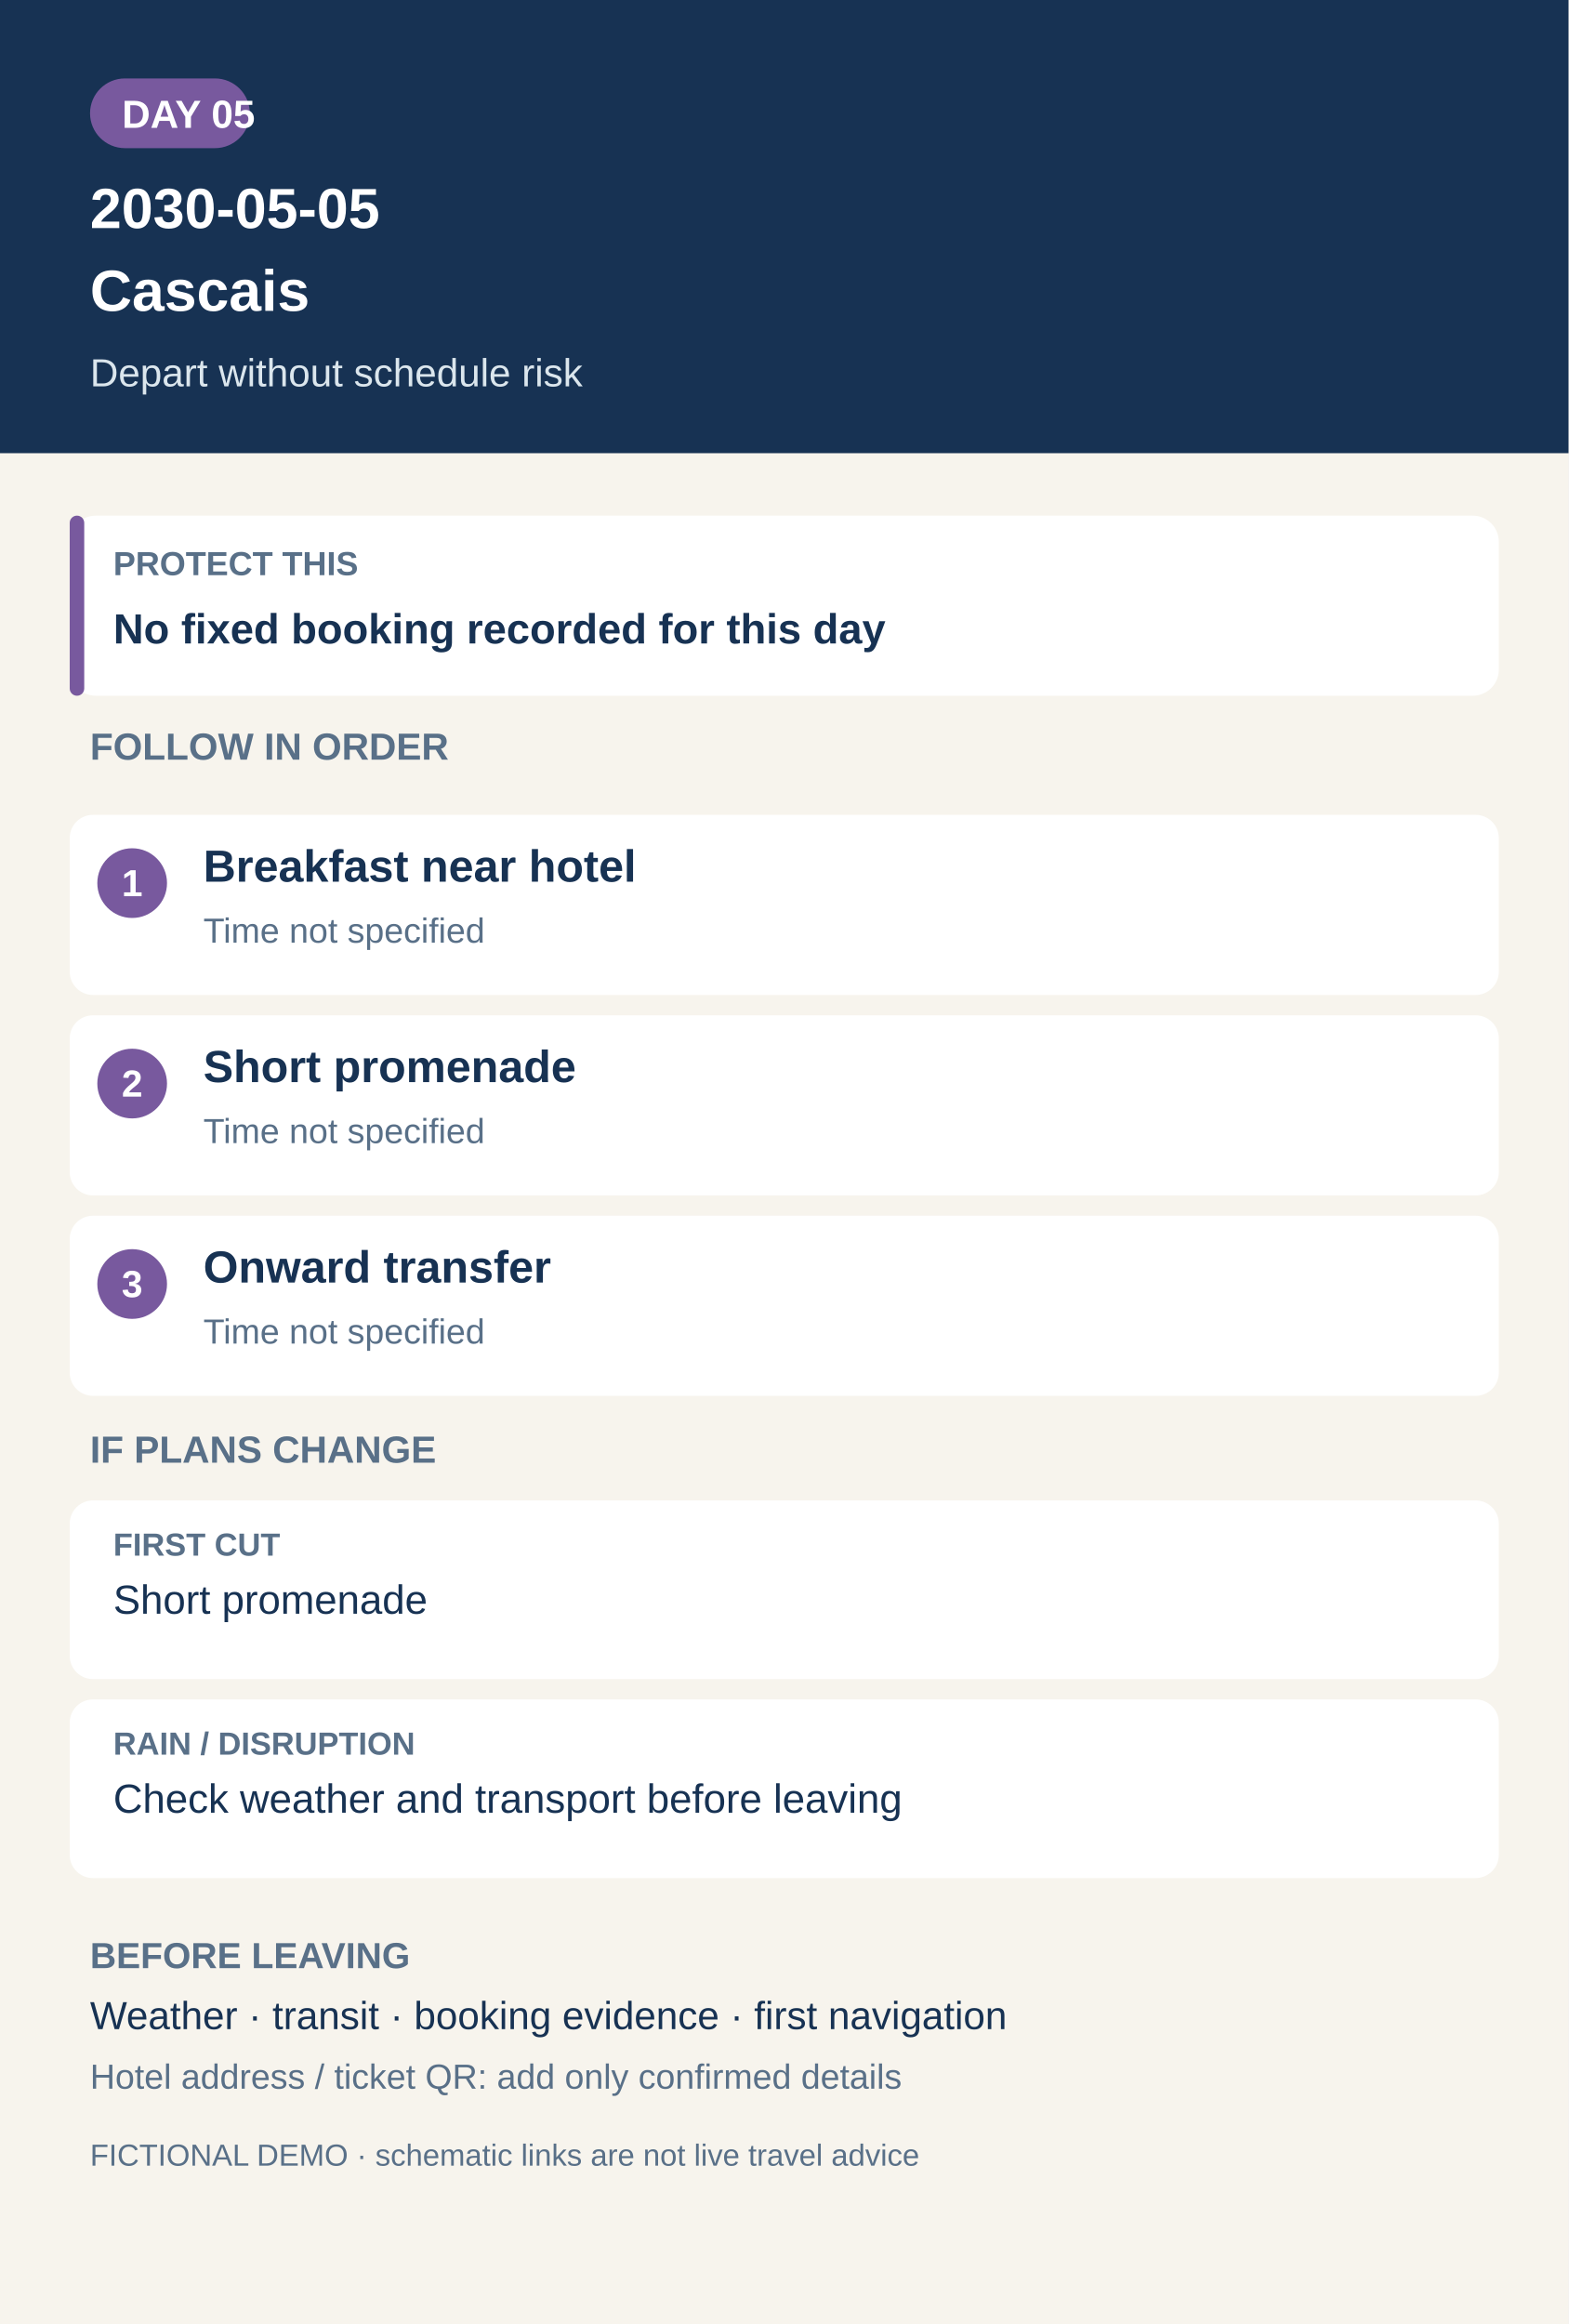
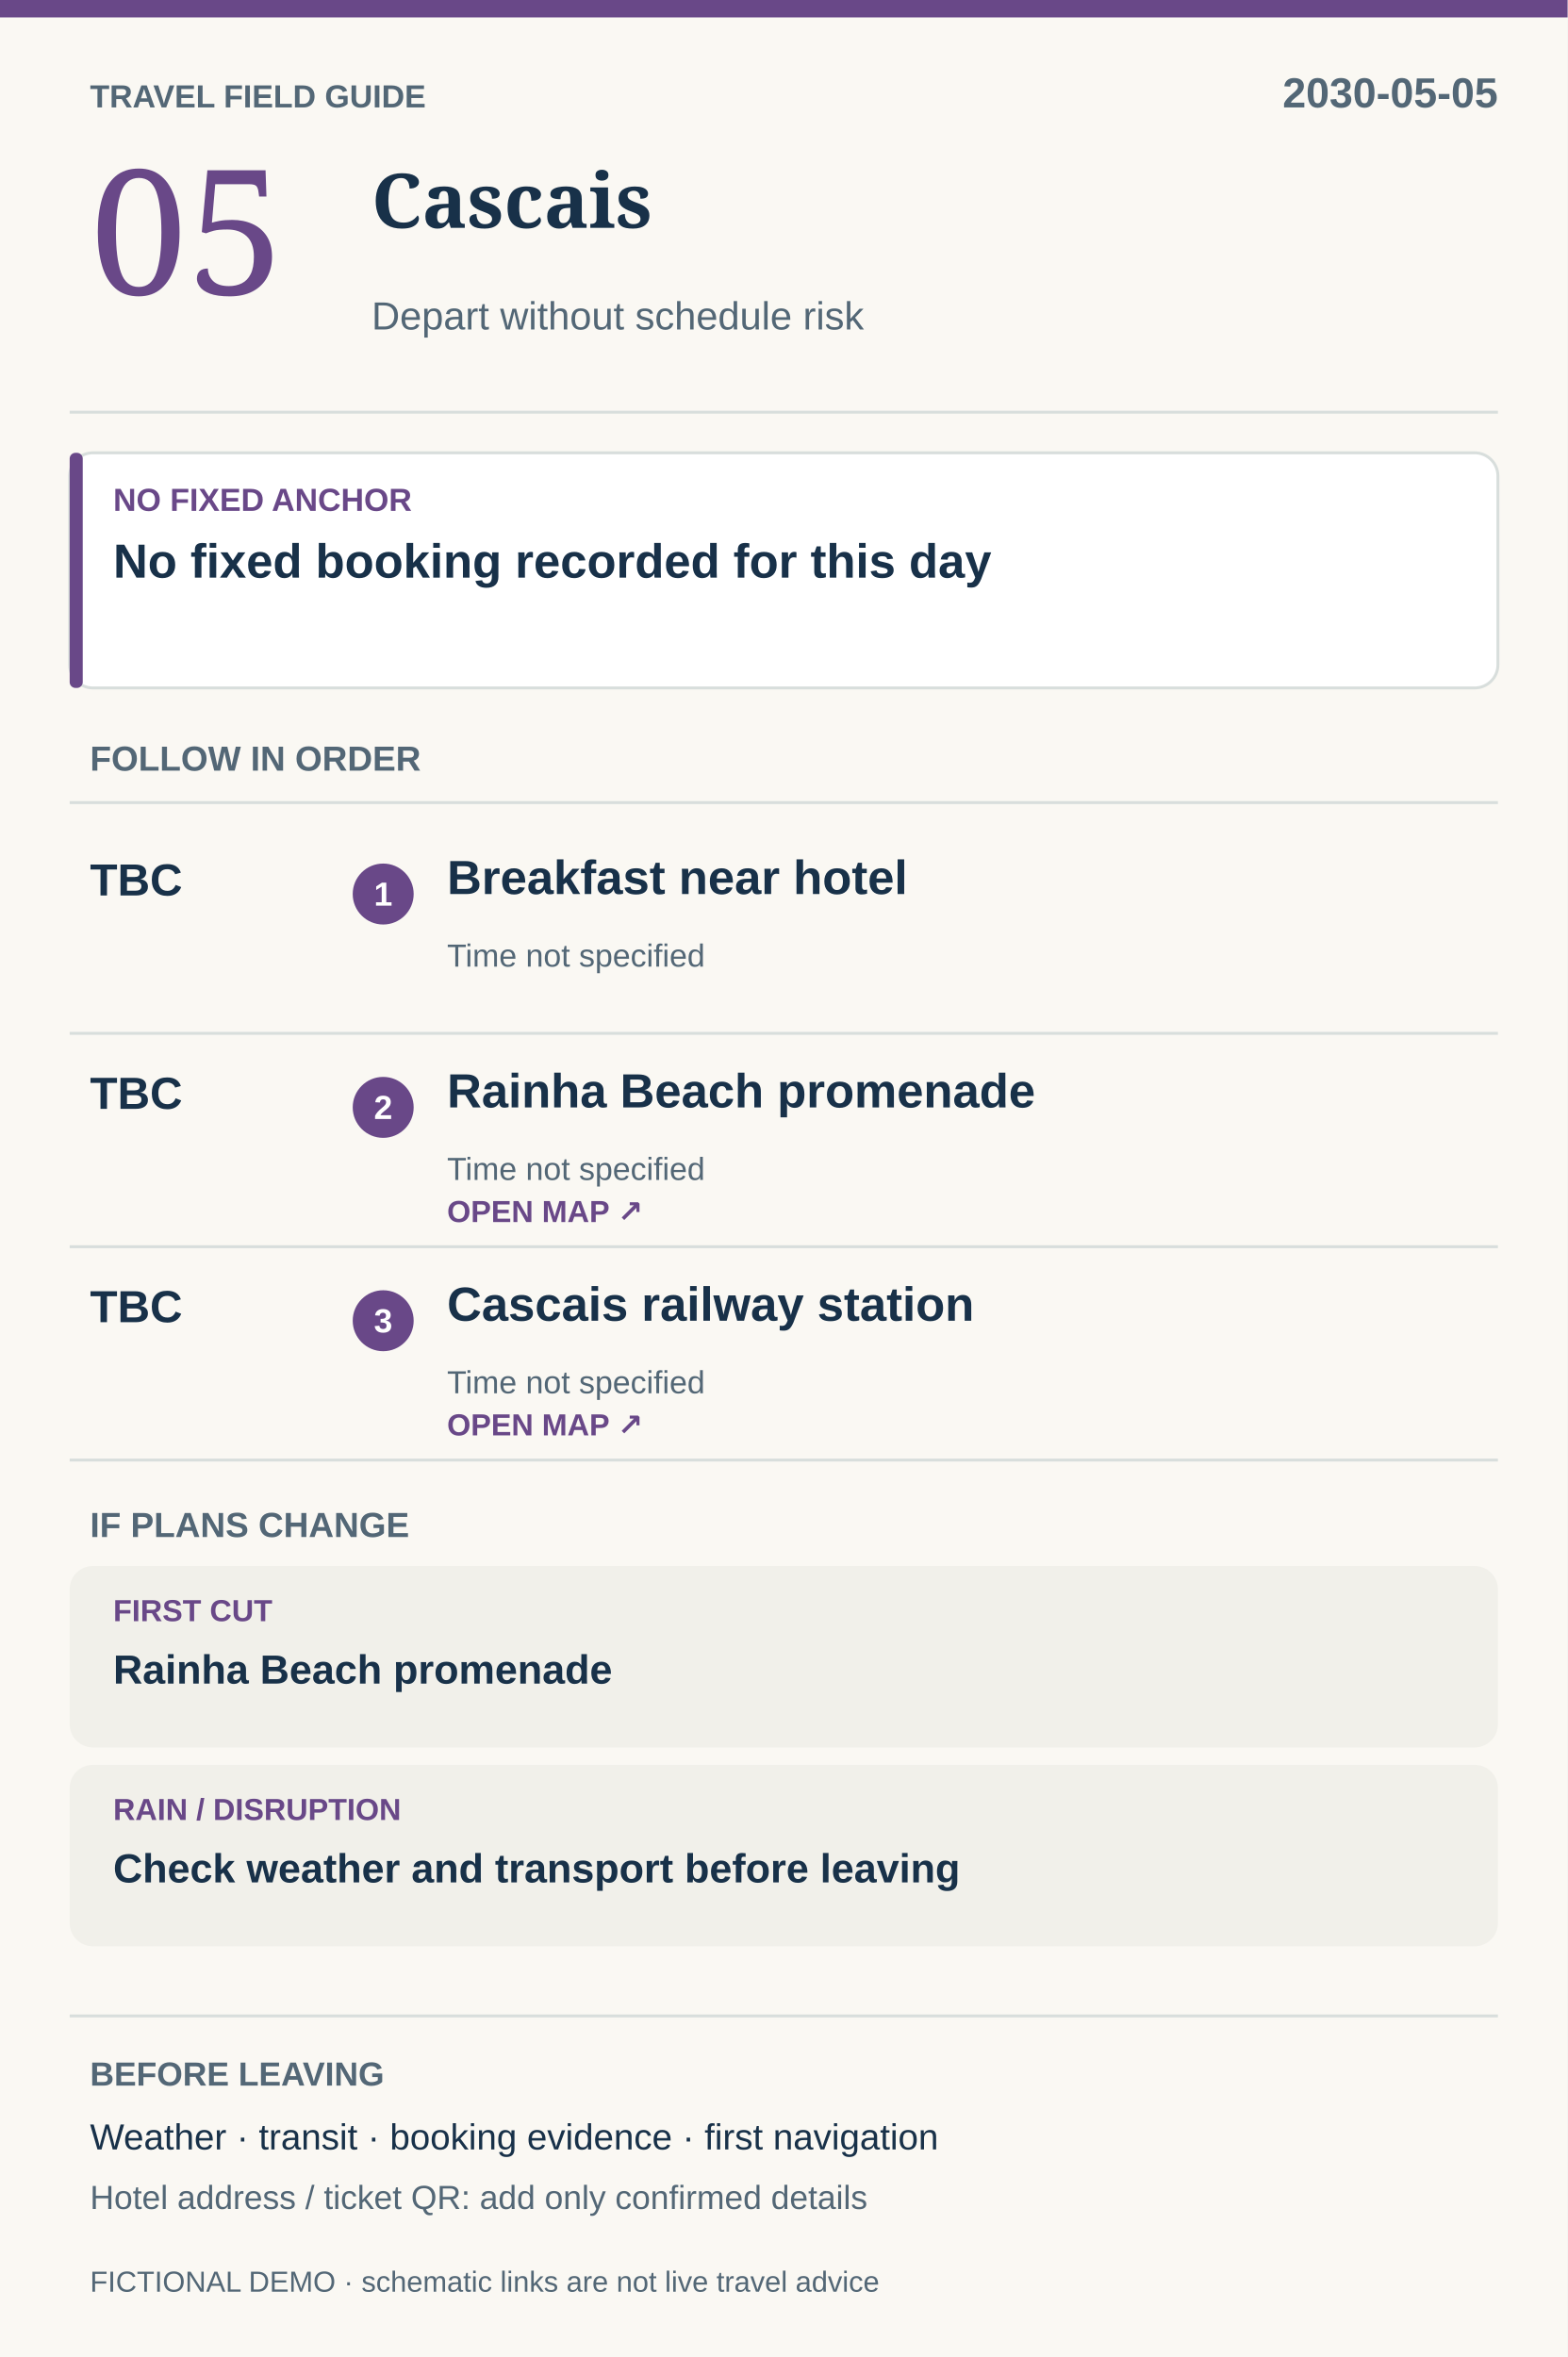
- <svg xmlns="http://www.w3.org/2000/svg" width="1080" height="1600" viewBox="0 0 1080 1600" role="img" aria-label="Day 5 field card">
-   <rect width="1080" height="1600" fill="#f7f4ed" />
-   <rect width="1080" height="312" fill="#173253" />
-   <rect x="62" y="54" width="110" height="48" rx="24" fill="#78599e" />
-   <text x="84" y="88" fill="#ffffff" font-family="Arial, PingFang SC, Microsoft YaHei, sans-serif" font-size="27" font-weight="700">DAY 05</text>
-   <text x="62" y="157" fill="#ffffff" font-family="Arial, PingFang SC, Microsoft YaHei, sans-serif" font-size="39" font-weight="700">2030-05-05</text>
-   <text x="62" y="214" fill="#ffffff" font-family="Arial, PingFang SC, Microsoft YaHei, sans-serif" font-size="40" font-weight="700">Cascais</text>
-   <text x="62" y="266" fill="#dbe6ed" font-family="Arial, PingFang SC, Microsoft YaHei, sans-serif" font-size="27" font-weight="400">Depart without schedule risk</text>
-   <rect x="48" y="355" width="984" height="124" rx="18" fill="#ffffff" />
-   <rect x="48" y="355" width="10" height="124" rx="5" fill="#78599e" />
-   <text x="78" y="396" fill="#597088" font-family="Arial, PingFang SC, Microsoft YaHei, sans-serif" font-size="23" font-weight="700">PROTECT THIS</text>
-   <text x="78" y="443" fill="#173253" font-family="Arial, PingFang SC, Microsoft YaHei, sans-serif" font-size="29" font-weight="700">No fixed booking recorded for this day</text>
-   <text x="62" y="523" fill="#597088" font-family="Arial, PingFang SC, Microsoft YaHei, sans-serif" font-size="26" font-weight="700">FOLLOW IN ORDER</text>
-   <rect x="48" y="561" width="984" height="124" rx="16" fill="#ffffff" />
-   <circle cx="91" cy="608" r="24" fill="#78599e" />
-   <text x="91" y="617" text-anchor="middle" fill="#ffffff" font-family="Arial, PingFang SC, Microsoft YaHei, sans-serif" font-size="26" font-weight="700">1</text>
-   <text x="140" y="607" fill="#173253" font-family="Arial, PingFang SC, Microsoft YaHei, sans-serif" font-size="31" font-weight="700">Breakfast near hotel</text>
-   <text x="140" y="649" fill="#597088" font-family="Arial, PingFang SC, Microsoft YaHei, sans-serif" font-size="24" font-weight="400">Time not specified</text>
-   <rect x="48" y="699" width="984" height="124" rx="16" fill="#ffffff" />
-   <circle cx="91" cy="746" r="24" fill="#78599e" />
-   <text x="91" y="755" text-anchor="middle" fill="#ffffff" font-family="Arial, PingFang SC, Microsoft YaHei, sans-serif" font-size="26" font-weight="700">2</text>
-   <text x="140" y="745" fill="#173253" font-family="Arial, PingFang SC, Microsoft YaHei, sans-serif" font-size="31" font-weight="700">Short promenade</text>
-   <text x="140" y="787" fill="#597088" font-family="Arial, PingFang SC, Microsoft YaHei, sans-serif" font-size="24" font-weight="400">Time not specified</text>
-   <rect x="48" y="837" width="984" height="124" rx="16" fill="#ffffff" />
-   <circle cx="91" cy="884" r="24" fill="#78599e" />
-   <text x="91" y="893" text-anchor="middle" fill="#ffffff" font-family="Arial, PingFang SC, Microsoft YaHei, sans-serif" font-size="26" font-weight="700">3</text>
-   <text x="140" y="883" fill="#173253" font-family="Arial, PingFang SC, Microsoft YaHei, sans-serif" font-size="31" font-weight="700">Onward transfer</text>
-   <text x="140" y="925" fill="#597088" font-family="Arial, PingFang SC, Microsoft YaHei, sans-serif" font-size="24" font-weight="400">Time not specified</text>
-   <text x="62" y="1007" fill="#597088" font-family="Arial, PingFang SC, Microsoft YaHei, sans-serif" font-size="26" font-weight="700">IF PLANS CHANGE</text>
-   <rect x="48" y="1033" width="984" height="123" rx="16" fill="#ffffff" />
-   <text x="78" y="1071" fill="#597088" font-family="Arial, PingFang SC, Microsoft YaHei, sans-serif" font-size="22" font-weight="700">FIRST CUT</text>
-   <text x="78" y="1111" fill="#173253" font-family="Arial, PingFang SC, Microsoft YaHei, sans-serif" font-size="28" font-weight="400">Short promenade</text>
-   <rect x="48" y="1170" width="984" height="123" rx="16" fill="#ffffff" />
-   <text x="78" y="1208" fill="#597088" font-family="Arial, PingFang SC, Microsoft YaHei, sans-serif" font-size="22" font-weight="700">RAIN / DISRUPTION</text>
-   <text x="78" y="1248" fill="#173253" font-family="Arial, PingFang SC, Microsoft YaHei, sans-serif" font-size="28" font-weight="400">Check weather and transport before leaving</text>
-   <text x="62" y="1355" fill="#597088" font-family="Arial, PingFang SC, Microsoft YaHei, sans-serif" font-size="25" font-weight="700">BEFORE LEAVING</text>
-   <text x="62" y="1397" fill="#173253" font-family="Arial, PingFang SC, Microsoft YaHei, sans-serif" font-size="27" font-weight="400">Weather · transit · booking evidence · first navigation</text>
-   <text x="62" y="1438" fill="#597088" font-family="Arial, PingFang SC, Microsoft YaHei, sans-serif" font-size="24" font-weight="400">Hotel address / ticket QR: add only confirmed details</text>
-   <text x="62" y="1491" fill="#597088" font-family="Arial, PingFang SC, Microsoft YaHei, sans-serif" font-size="21" font-weight="400">FICTIONAL DEMO · schematic links are not live travel advice</text>
+ <svg xmlns="http://www.w3.org/2000/svg" width="1080" height="1624" viewBox="0 0 1080 1624" role="img" aria-label="Day 5 field card">
+   <rect width="1080" height="1624" fill="#faf8f3" />
+   <rect width="1080" height="12" fill="#694888" />
+   <text x="62" y="74" fill="#536776" font-family="Arial, PingFang SC, Microsoft YaHei, sans-serif" font-size="22" font-weight="700">TRAVEL FIELD GUIDE</text>
+   <text x="62" y="203" fill="#694888" font-family="Georgia, Songti SC, serif" font-size="120" font-weight="400">05</text>
+   <text x="1032" y="74" text-anchor="end" fill="#536776" font-family="Arial, PingFang SC, Microsoft YaHei, sans-serif" font-size="29" font-weight="700">2030-05-05</text>
+   <text x="256" y="157" fill="#183149" font-family="Georgia, Songti SC, serif" font-size="52" font-weight="700">Cascais</text>
+   <text x="256" y="227" fill="#536776" font-family="Arial, PingFang SC, Microsoft YaHei, sans-serif" font-size="27" font-weight="400">Depart without schedule risk</text>
+   <line x1="48" y1="284" x2="1032" y2="284" stroke="#d8dedc" stroke-width="2" />
+   <rect x="48" y="312" width="984" height="162" rx="16" fill="#ffffff" stroke="#d8dedc" stroke-width="2" />
+   <rect x="48" y="312" width="9" height="162" rx="4" fill="#694888" />
+   <text x="78" y="352" fill="#694888" font-family="Arial, PingFang SC, Microsoft YaHei, sans-serif" font-size="22" font-weight="700">NO FIXED ANCHOR</text>
+   <text x="78" y="398" fill="#183149" font-family="Arial, PingFang SC, Microsoft YaHei, sans-serif" font-size="33" font-weight="700">No fixed booking recorded for this day</text>
+   <text x="62" y="531" fill="#536776" font-family="Arial, PingFang SC, Microsoft YaHei, sans-serif" font-size="24" font-weight="700">FOLLOW IN ORDER</text>
+   <line x1="48" y1="553" x2="1032" y2="553" stroke="#d8dedc" stroke-width="2" />
+   <circle cx="264" cy="616" r="21" fill="#694888" />
+   <text x="264" y="624" text-anchor="middle" fill="#ffffff" font-family="Arial, PingFang SC, Microsoft YaHei, sans-serif" font-size="23" font-weight="700">1</text>
+   <text x="62" y="617" fill="#183149" font-family="Arial, PingFang SC, Microsoft YaHei, sans-serif" font-size="31" font-weight="700">TBC</text>
+   <text x="308" y="616" fill="#183149" font-family="Arial, PingFang SC, Microsoft YaHei, sans-serif" font-size="33" font-weight="700">Breakfast near hotel</text>
+   <text x="308" y="666" fill="#536776" font-family="Arial, PingFang SC, Microsoft YaHei, sans-serif" font-size="22" font-weight="400">Time not specified</text>
+   <line x1="48" y1="712" x2="1032" y2="712" stroke="#d8dedc" stroke-width="2" />
+   <circle cx="264" cy="763" r="21" fill="#694888" />
+   <text x="264" y="771" text-anchor="middle" fill="#ffffff" font-family="Arial, PingFang SC, Microsoft YaHei, sans-serif" font-size="23" font-weight="700">2</text>
+   <text x="62" y="764" fill="#183149" font-family="Arial, PingFang SC, Microsoft YaHei, sans-serif" font-size="31" font-weight="700">TBC</text>
+   <text x="308" y="763" fill="#183149" font-family="Arial, PingFang SC, Microsoft YaHei, sans-serif" font-size="33" font-weight="700">Rainha Beach promenade</text>
+   <text x="308" y="813" fill="#536776" font-family="Arial, PingFang SC, Microsoft YaHei, sans-serif" font-size="22" font-weight="400">Time not specified</text>
+   <text x="308" y="842" fill="#694888" font-family="Arial, PingFang SC, Microsoft YaHei, sans-serif" font-size="21" font-weight="700">OPEN MAP ↗</text>
+   <a href="https://www.google.com/maps/search/?api=1&amp;query=38.699149,-9.41812" target="_blank">
+     <rect x="294" y="813" width="210" height="44" fill="transparent" />
+   </a>
+   <line x1="48" y1="859" x2="1032" y2="859" stroke="#d8dedc" stroke-width="2" />
+   <circle cx="264" cy="910" r="21" fill="#694888" />
+   <text x="264" y="918" text-anchor="middle" fill="#ffffff" font-family="Arial, PingFang SC, Microsoft YaHei, sans-serif" font-size="23" font-weight="700">3</text>
+   <text x="62" y="911" fill="#183149" font-family="Arial, PingFang SC, Microsoft YaHei, sans-serif" font-size="31" font-weight="700">TBC</text>
+   <text x="308" y="910" fill="#183149" font-family="Arial, PingFang SC, Microsoft YaHei, sans-serif" font-size="33" font-weight="700">Cascais railway station</text>
+   <text x="308" y="960" fill="#536776" font-family="Arial, PingFang SC, Microsoft YaHei, sans-serif" font-size="22" font-weight="400">Time not specified</text>
+   <text x="308" y="989" fill="#694888" font-family="Arial, PingFang SC, Microsoft YaHei, sans-serif" font-size="21" font-weight="700">OPEN MAP ↗</text>
+   <a href="https://www.google.com/maps/search/?api=1&amp;query=38.70088,-9.41791" target="_blank">
+     <rect x="294" y="960" width="210" height="44" fill="transparent" />
+   </a>
+   <line x1="48" y1="1006" x2="1032" y2="1006" stroke="#d8dedc" stroke-width="2" />
+   <text x="62" y="1059" fill="#536776" font-family="Arial, PingFang SC, Microsoft YaHei, sans-serif" font-size="24" font-weight="700">IF PLANS CHANGE</text>
+   <rect x="48" y="1079" width="984" height="125" rx="16" fill="#f1f0ea" />
+   <text x="78" y="1117" fill="#694888" font-family="Arial, PingFang SC, Microsoft YaHei, sans-serif" font-size="21" font-weight="700">FIRST CUT</text>
+   <text x="78" y="1160" fill="#183149" font-family="Arial, PingFang SC, Microsoft YaHei, sans-serif" font-size="28" font-weight="600">Rainha Beach promenade</text>
+   <rect x="48" y="1216" width="984" height="125" rx="16" fill="#f1f0ea" />
+   <text x="78" y="1254" fill="#694888" font-family="Arial, PingFang SC, Microsoft YaHei, sans-serif" font-size="21" font-weight="700">RAIN / DISRUPTION</text>
+   <text x="78" y="1297" fill="#183149" font-family="Arial, PingFang SC, Microsoft YaHei, sans-serif" font-size="28" font-weight="600">Check weather and transport before leaving</text>
+   <line x1="48" y1="1389" x2="1032" y2="1389" stroke="#d8dedc" stroke-width="2" />
+   <text x="62" y="1437" fill="#536776" font-family="Arial, PingFang SC, Microsoft YaHei, sans-serif" font-size="23" font-weight="700">BEFORE LEAVING</text>
+   <text x="62" y="1481" fill="#183149" font-family="Arial, PingFang SC, Microsoft YaHei, sans-serif" font-size="25" font-weight="400">Weather · transit · booking evidence · first navigation</text>
+   <text x="62" y="1522" fill="#536776" font-family="Arial, PingFang SC, Microsoft YaHei, sans-serif" font-size="23" font-weight="400">Hotel address / ticket QR: add only confirmed details</text>
+   <text x="62" y="1579" fill="#536776" font-family="Arial, PingFang SC, Microsoft YaHei, sans-serif" font-size="20" font-weight="400">FICTIONAL DEMO · schematic links are not live travel advice</text>
</svg>
